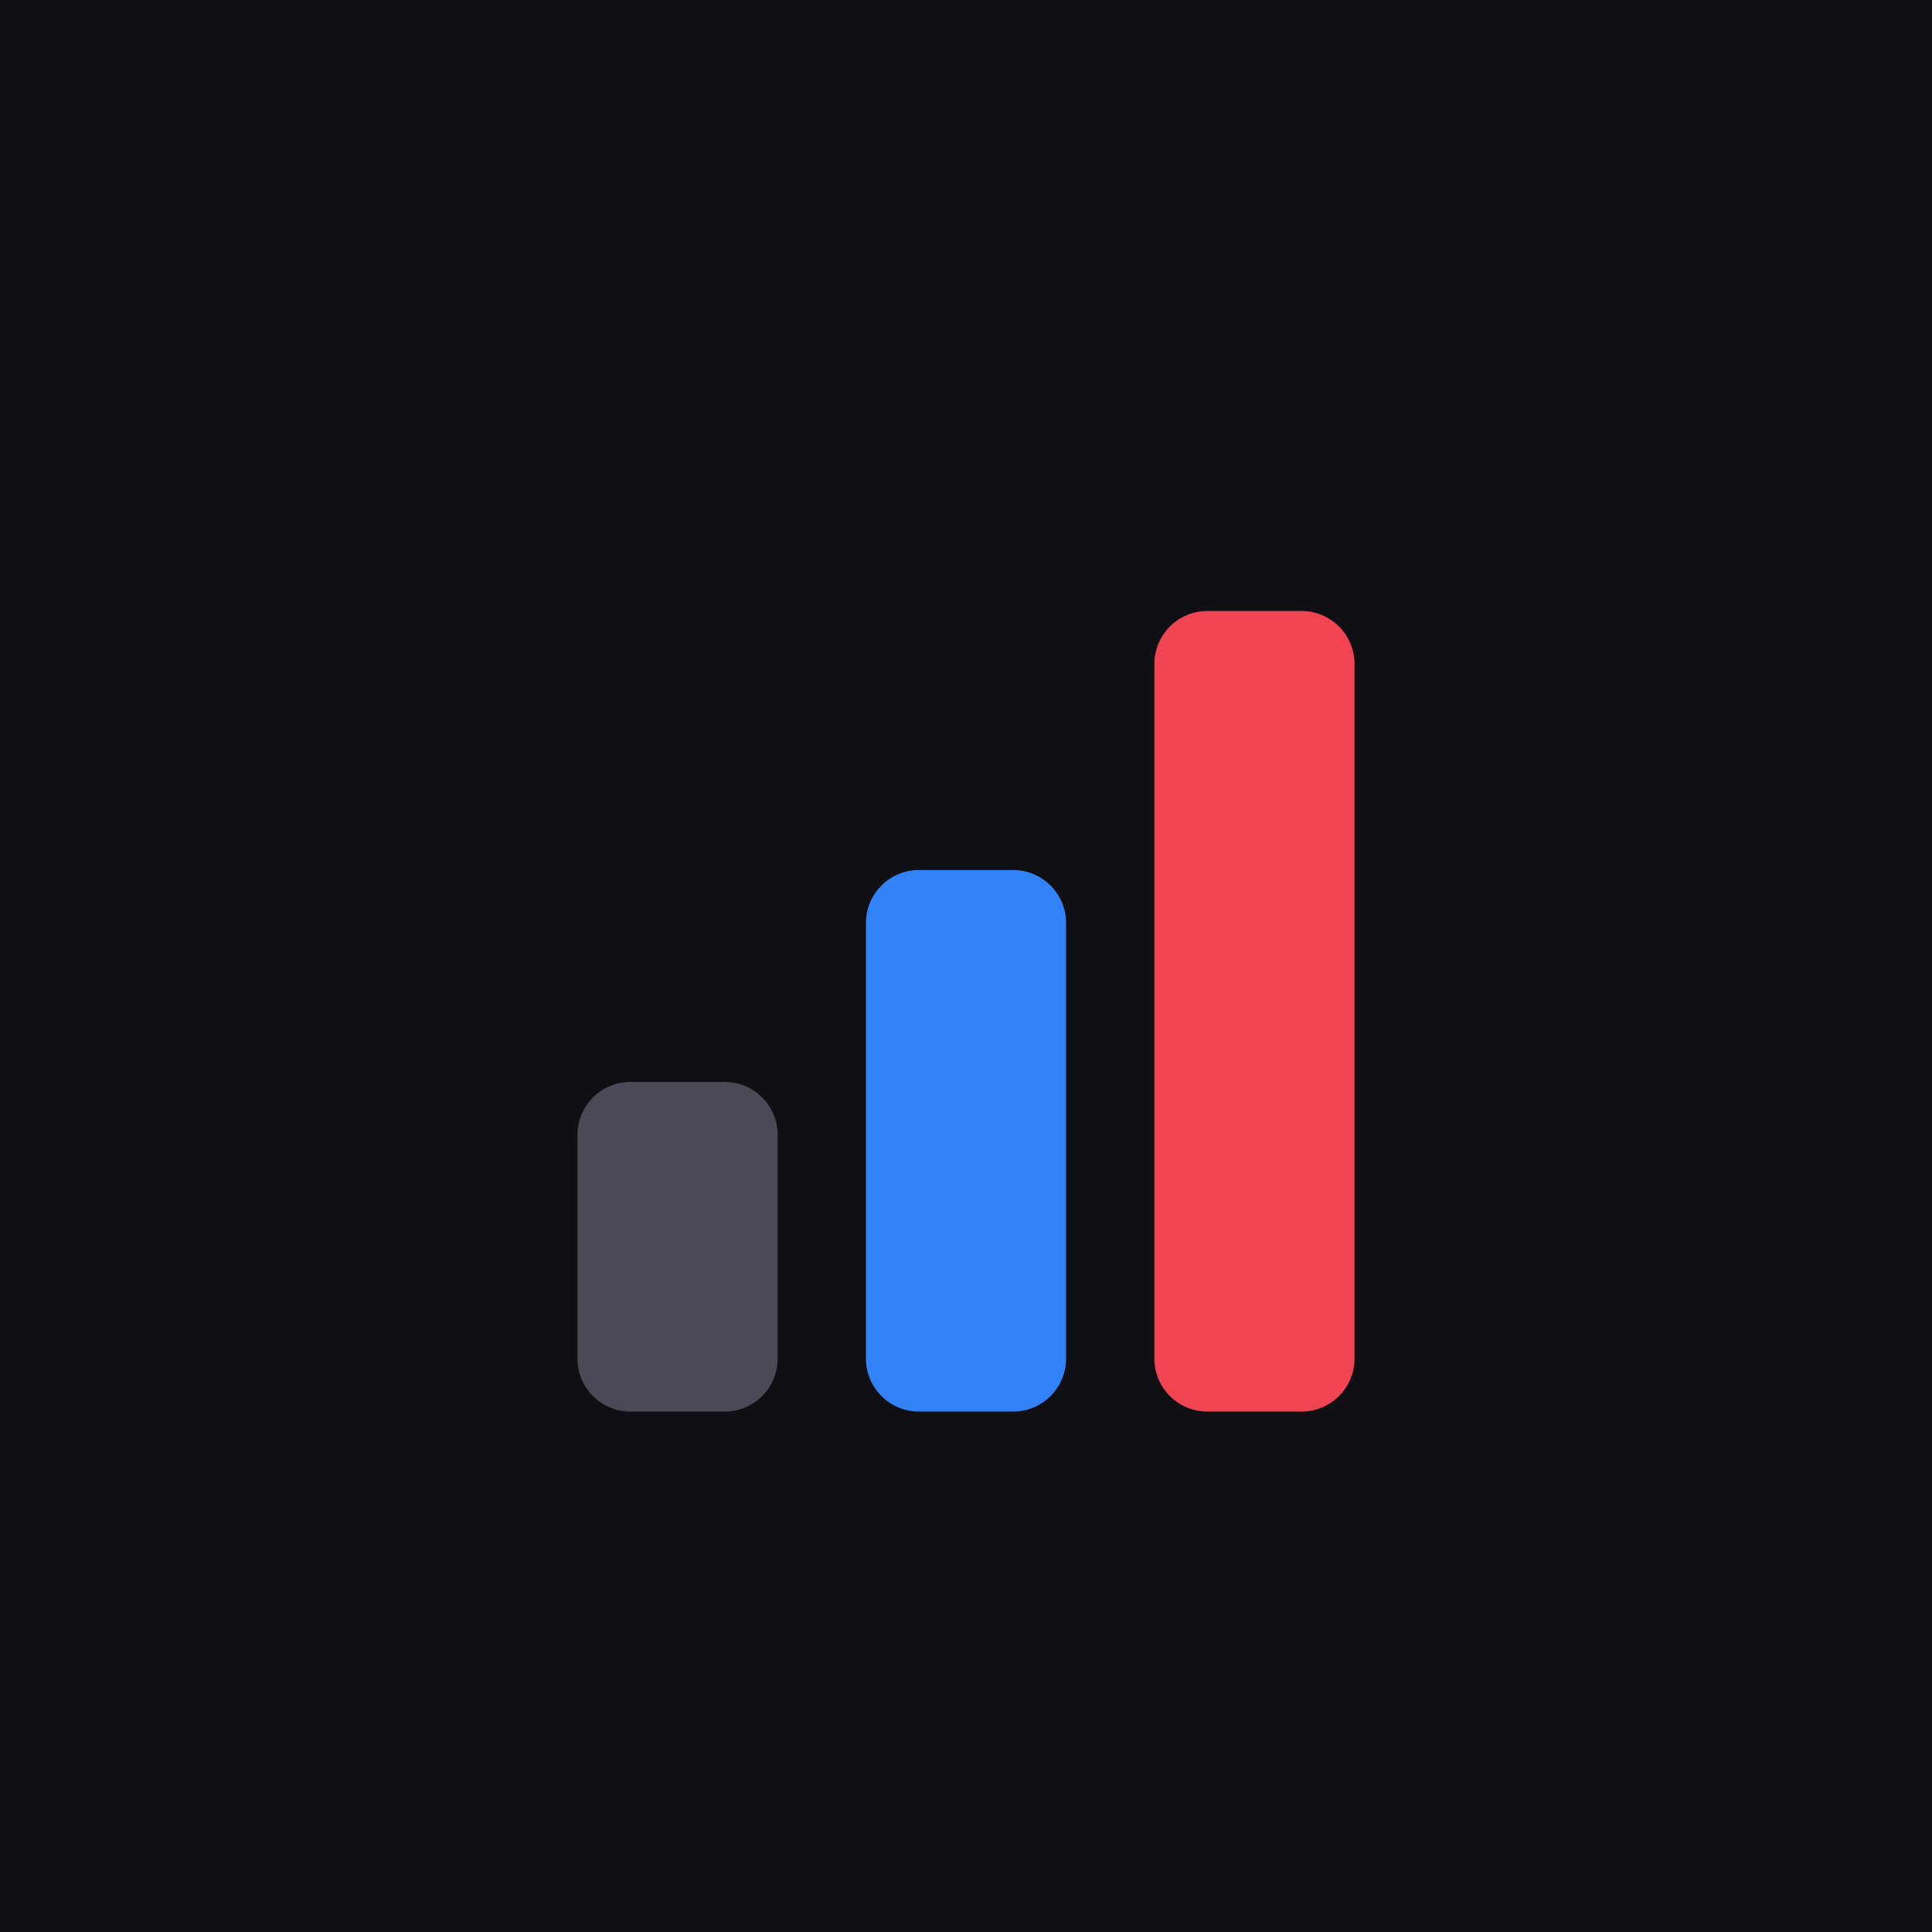
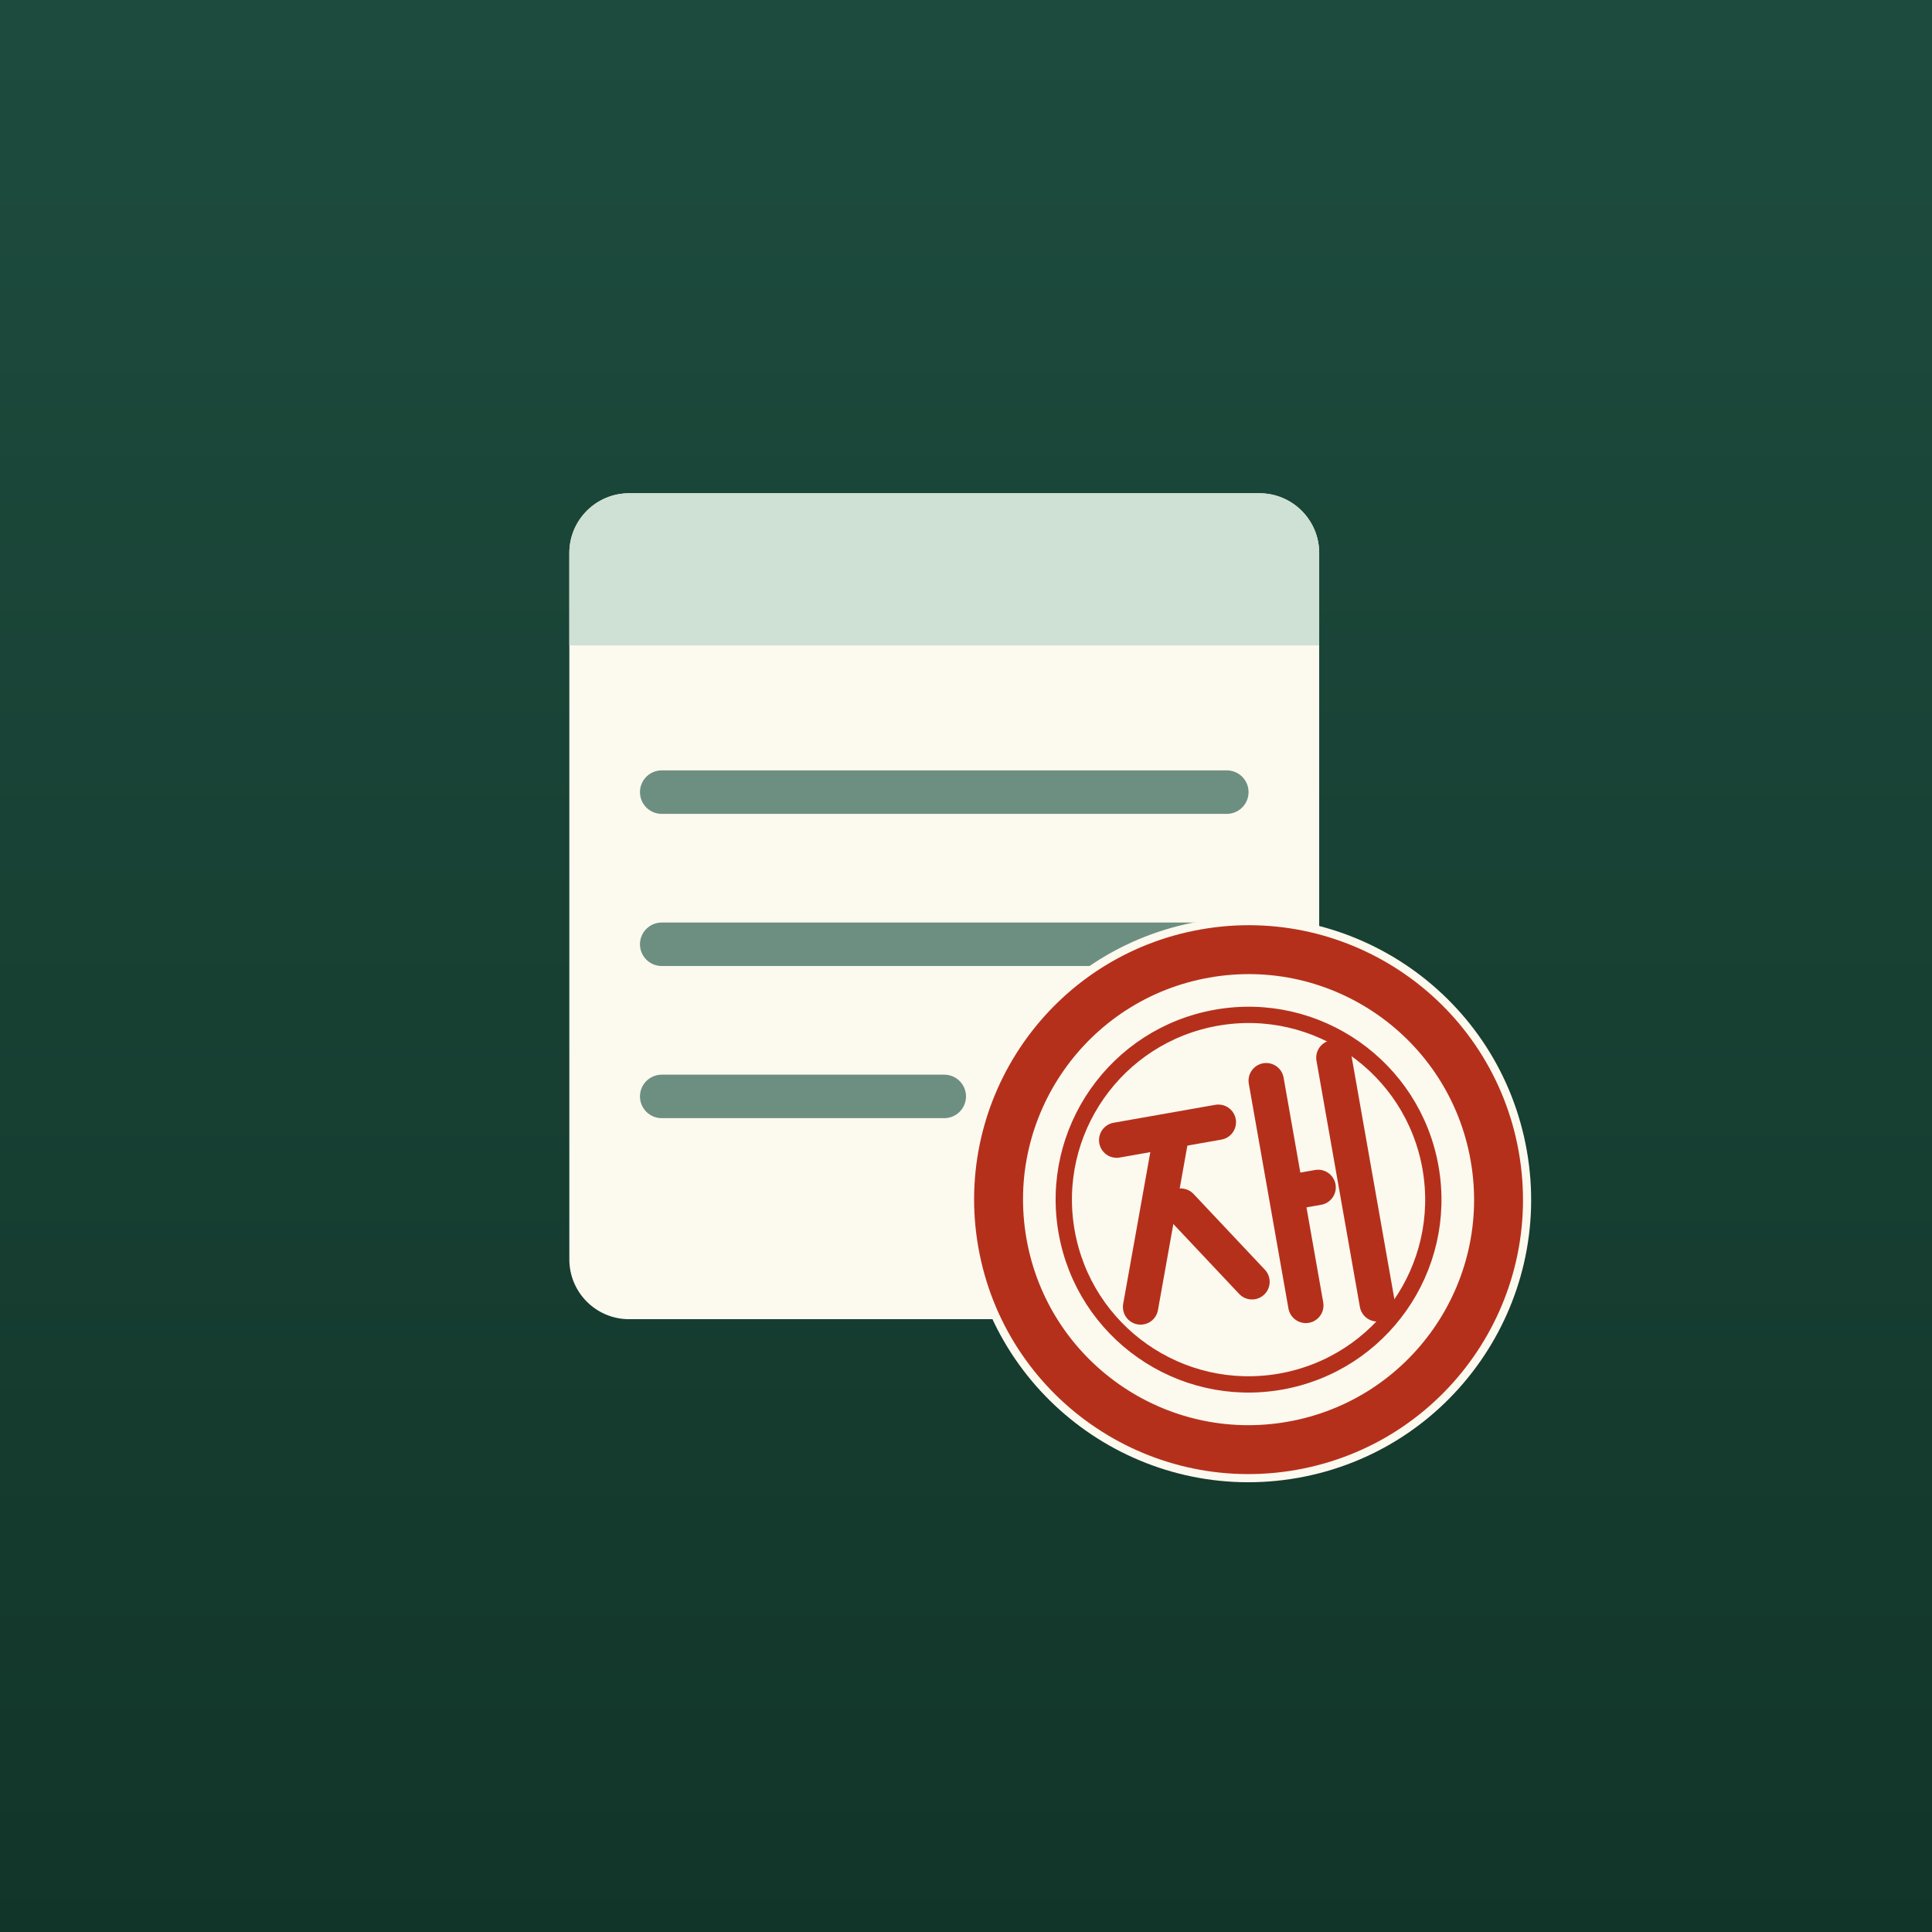
<svg xmlns="http://www.w3.org/2000/svg" viewBox="0 0 512 512">
-   <rect width="512" height="512" fill="#101014" />
-   <g transform="translate(256 268) scale(0.78) translate(-256 -268)">
-     <rect x="124" y="292" width="68" height="112" rx="18" fill="#4a4a56" />
-     <rect x="222" y="220" width="68" height="184" rx="18" fill="#3182f6" />
-     <rect x="320" y="132" width="68" height="272" rx="18" fill="#f04452" />
+   <defs>
+     <linearGradient id="cover" x1="0" y1="0" x2="0" y2="1">
+       <stop offset="0" stop-color="#1d4c3e" />
+       <stop offset="1" stop-color="#123529" />
+     </linearGradient>
+     <g id="mark">
+       <rect x="92" y="86" width="276" height="304" rx="22" fill="#fcf9ef" />
+       <path d="M92 108a22 22 0 0 1 22-22h232a22 22 0 0 1 22 22v34H92z" fill="#cfe0d4" />
+       <path d="M126 196H334M126 252H334M126 308H230" stroke="#6d8f81" stroke-width="16" stroke-linecap="round" />
+       <g transform="rotate(-10 342 346)">
+         <circle cx="342" cy="346" r="104" fill="#fcf9ef" />
+         <circle cx="342" cy="346" r="92" fill="none" stroke="#b5301b" stroke-width="18" />
+         <circle cx="342" cy="346" r="68" fill="none" stroke="#b5301b" stroke-width="6" />
+         <g transform="translate(342 346)" fill="none" stroke="#b5301b" stroke-width="13" stroke-linecap="round" stroke-linejoin="round">
+           <path d="M-44 -30H-6" />
+           <path d="M-24 -28L-46 32" />
+           <path d="M-25 -2L-4 30" />
+           <path d="M14 -42V42M14 0H26" />
+           <path d="M40 -46V46" />
+         </g>
+       </g>
+     </g>
+   </defs>
+   <rect width="512" height="512" fill="url(#cover)" />
+   <g transform="translate(256 256) scale(0.72) translate(-238 -260)">
+     <use href="#mark" />
  </g>
</svg>
